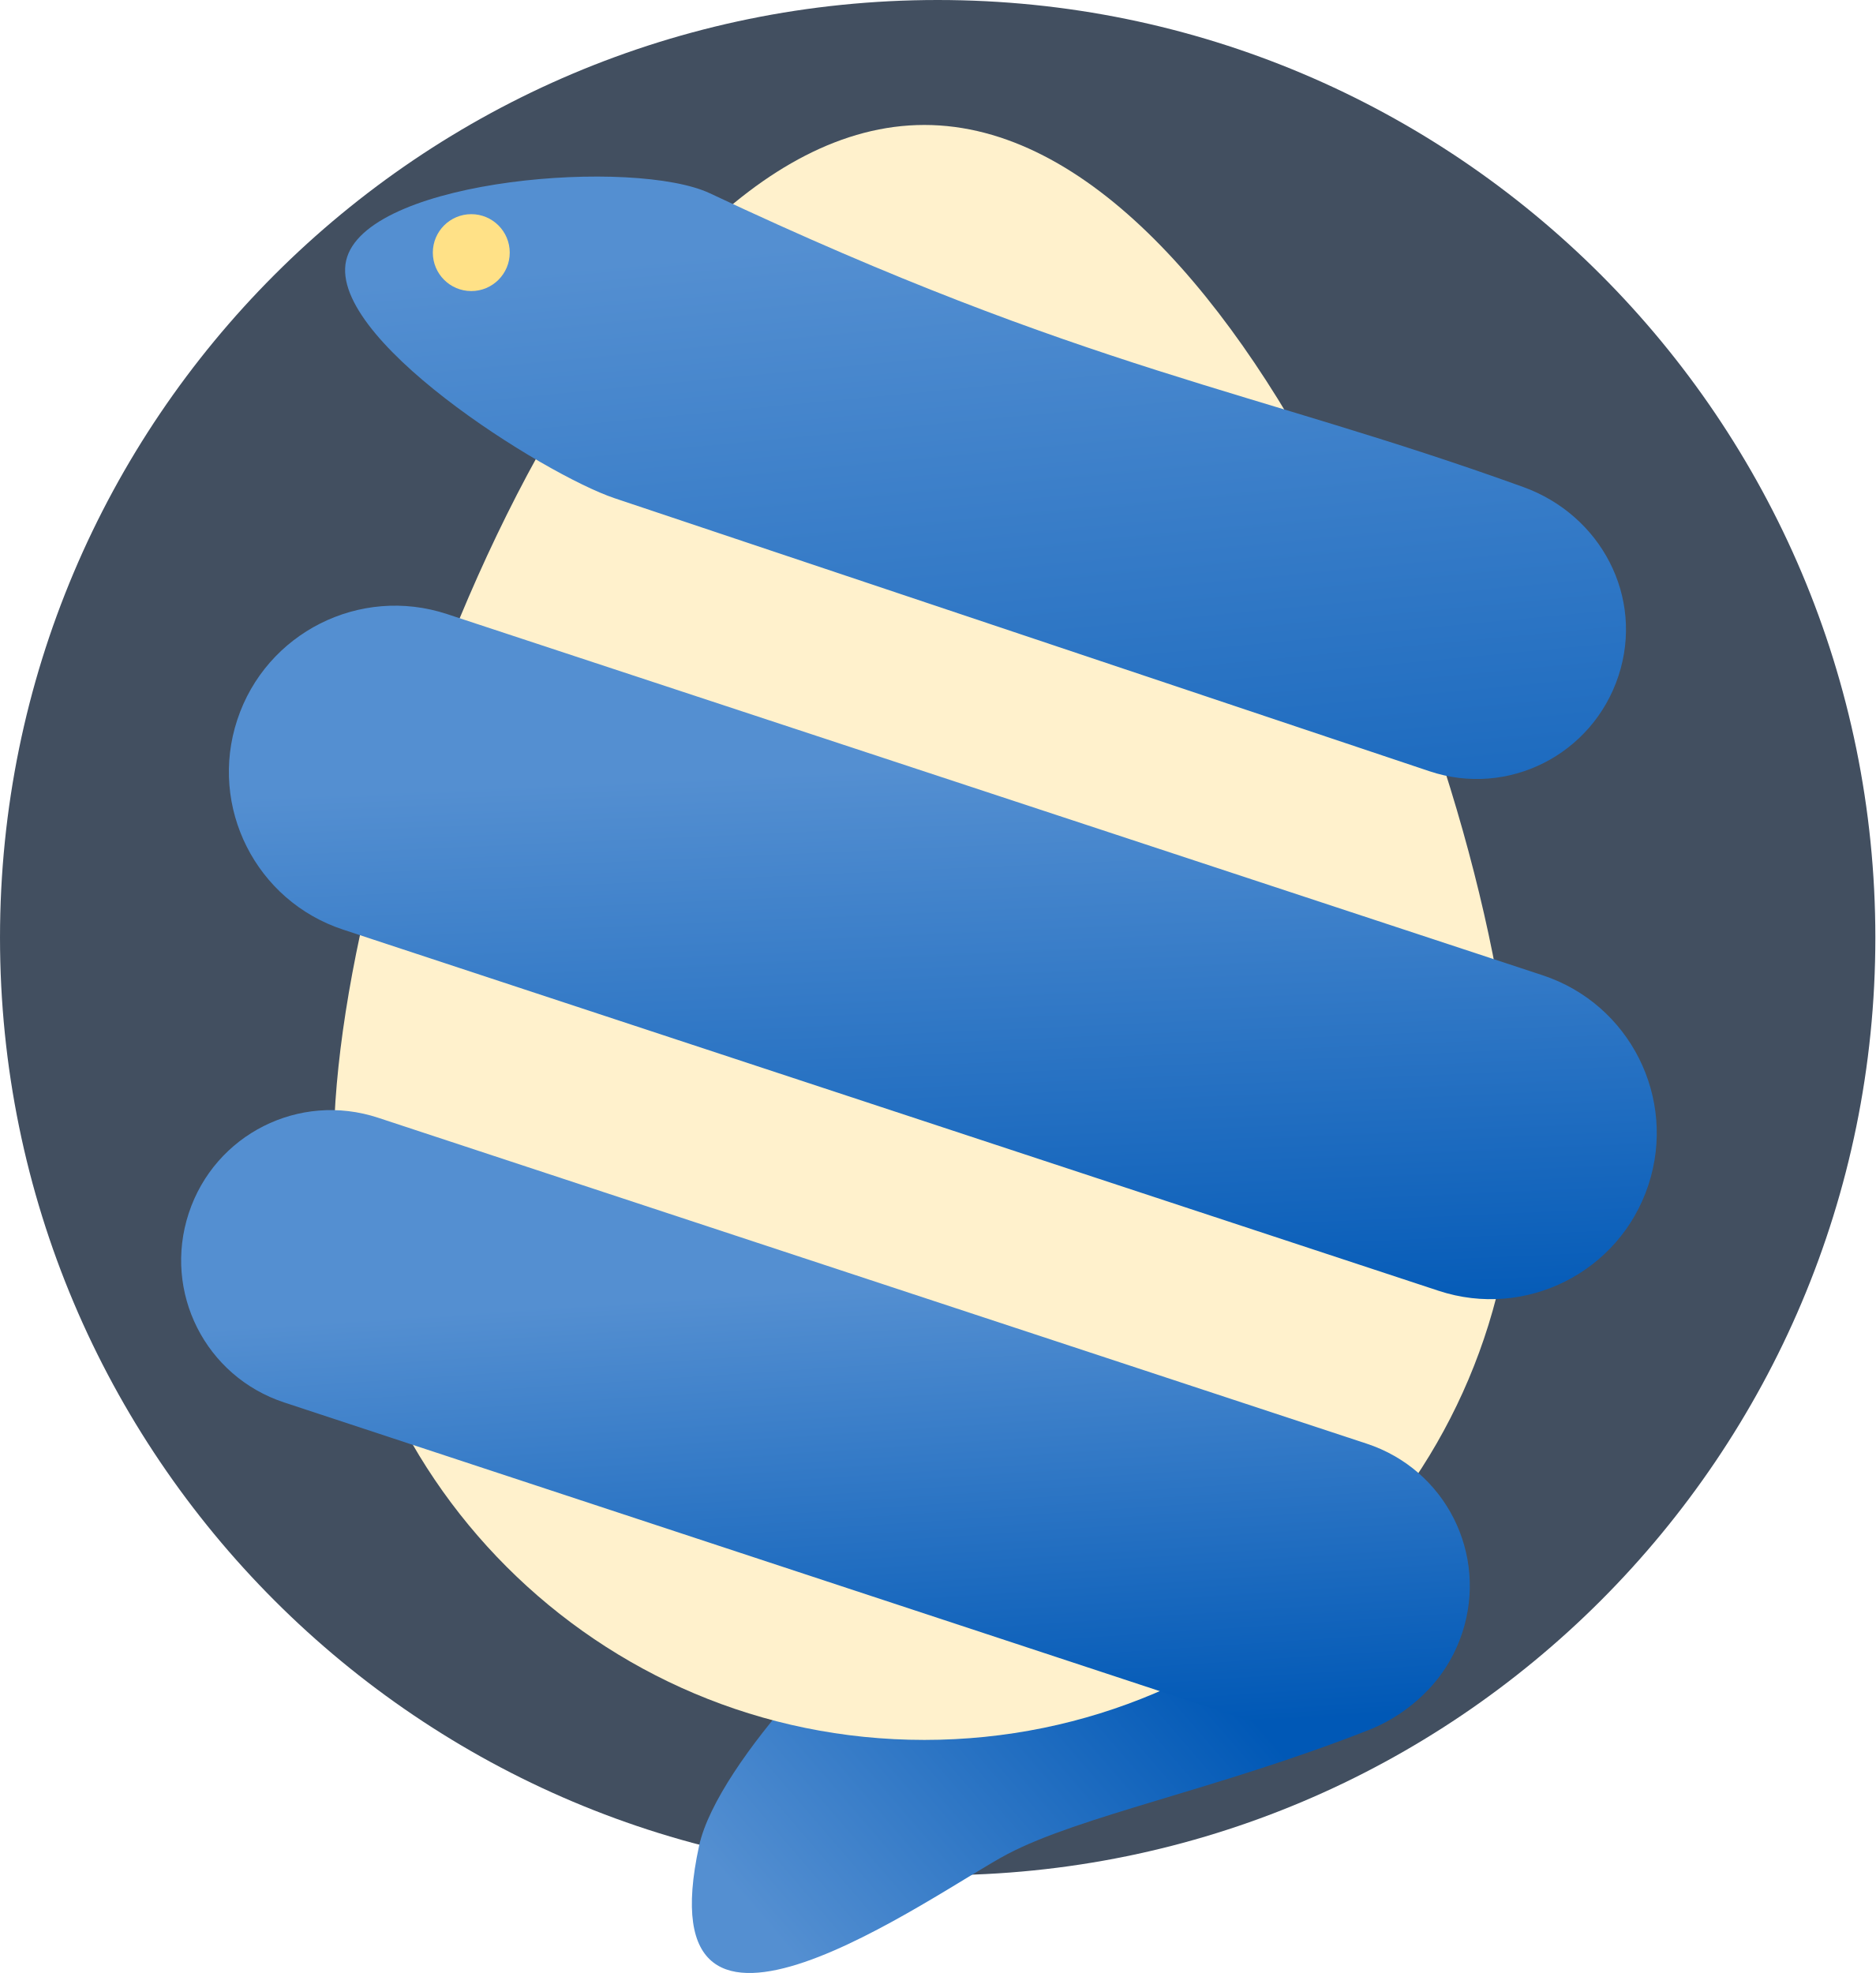
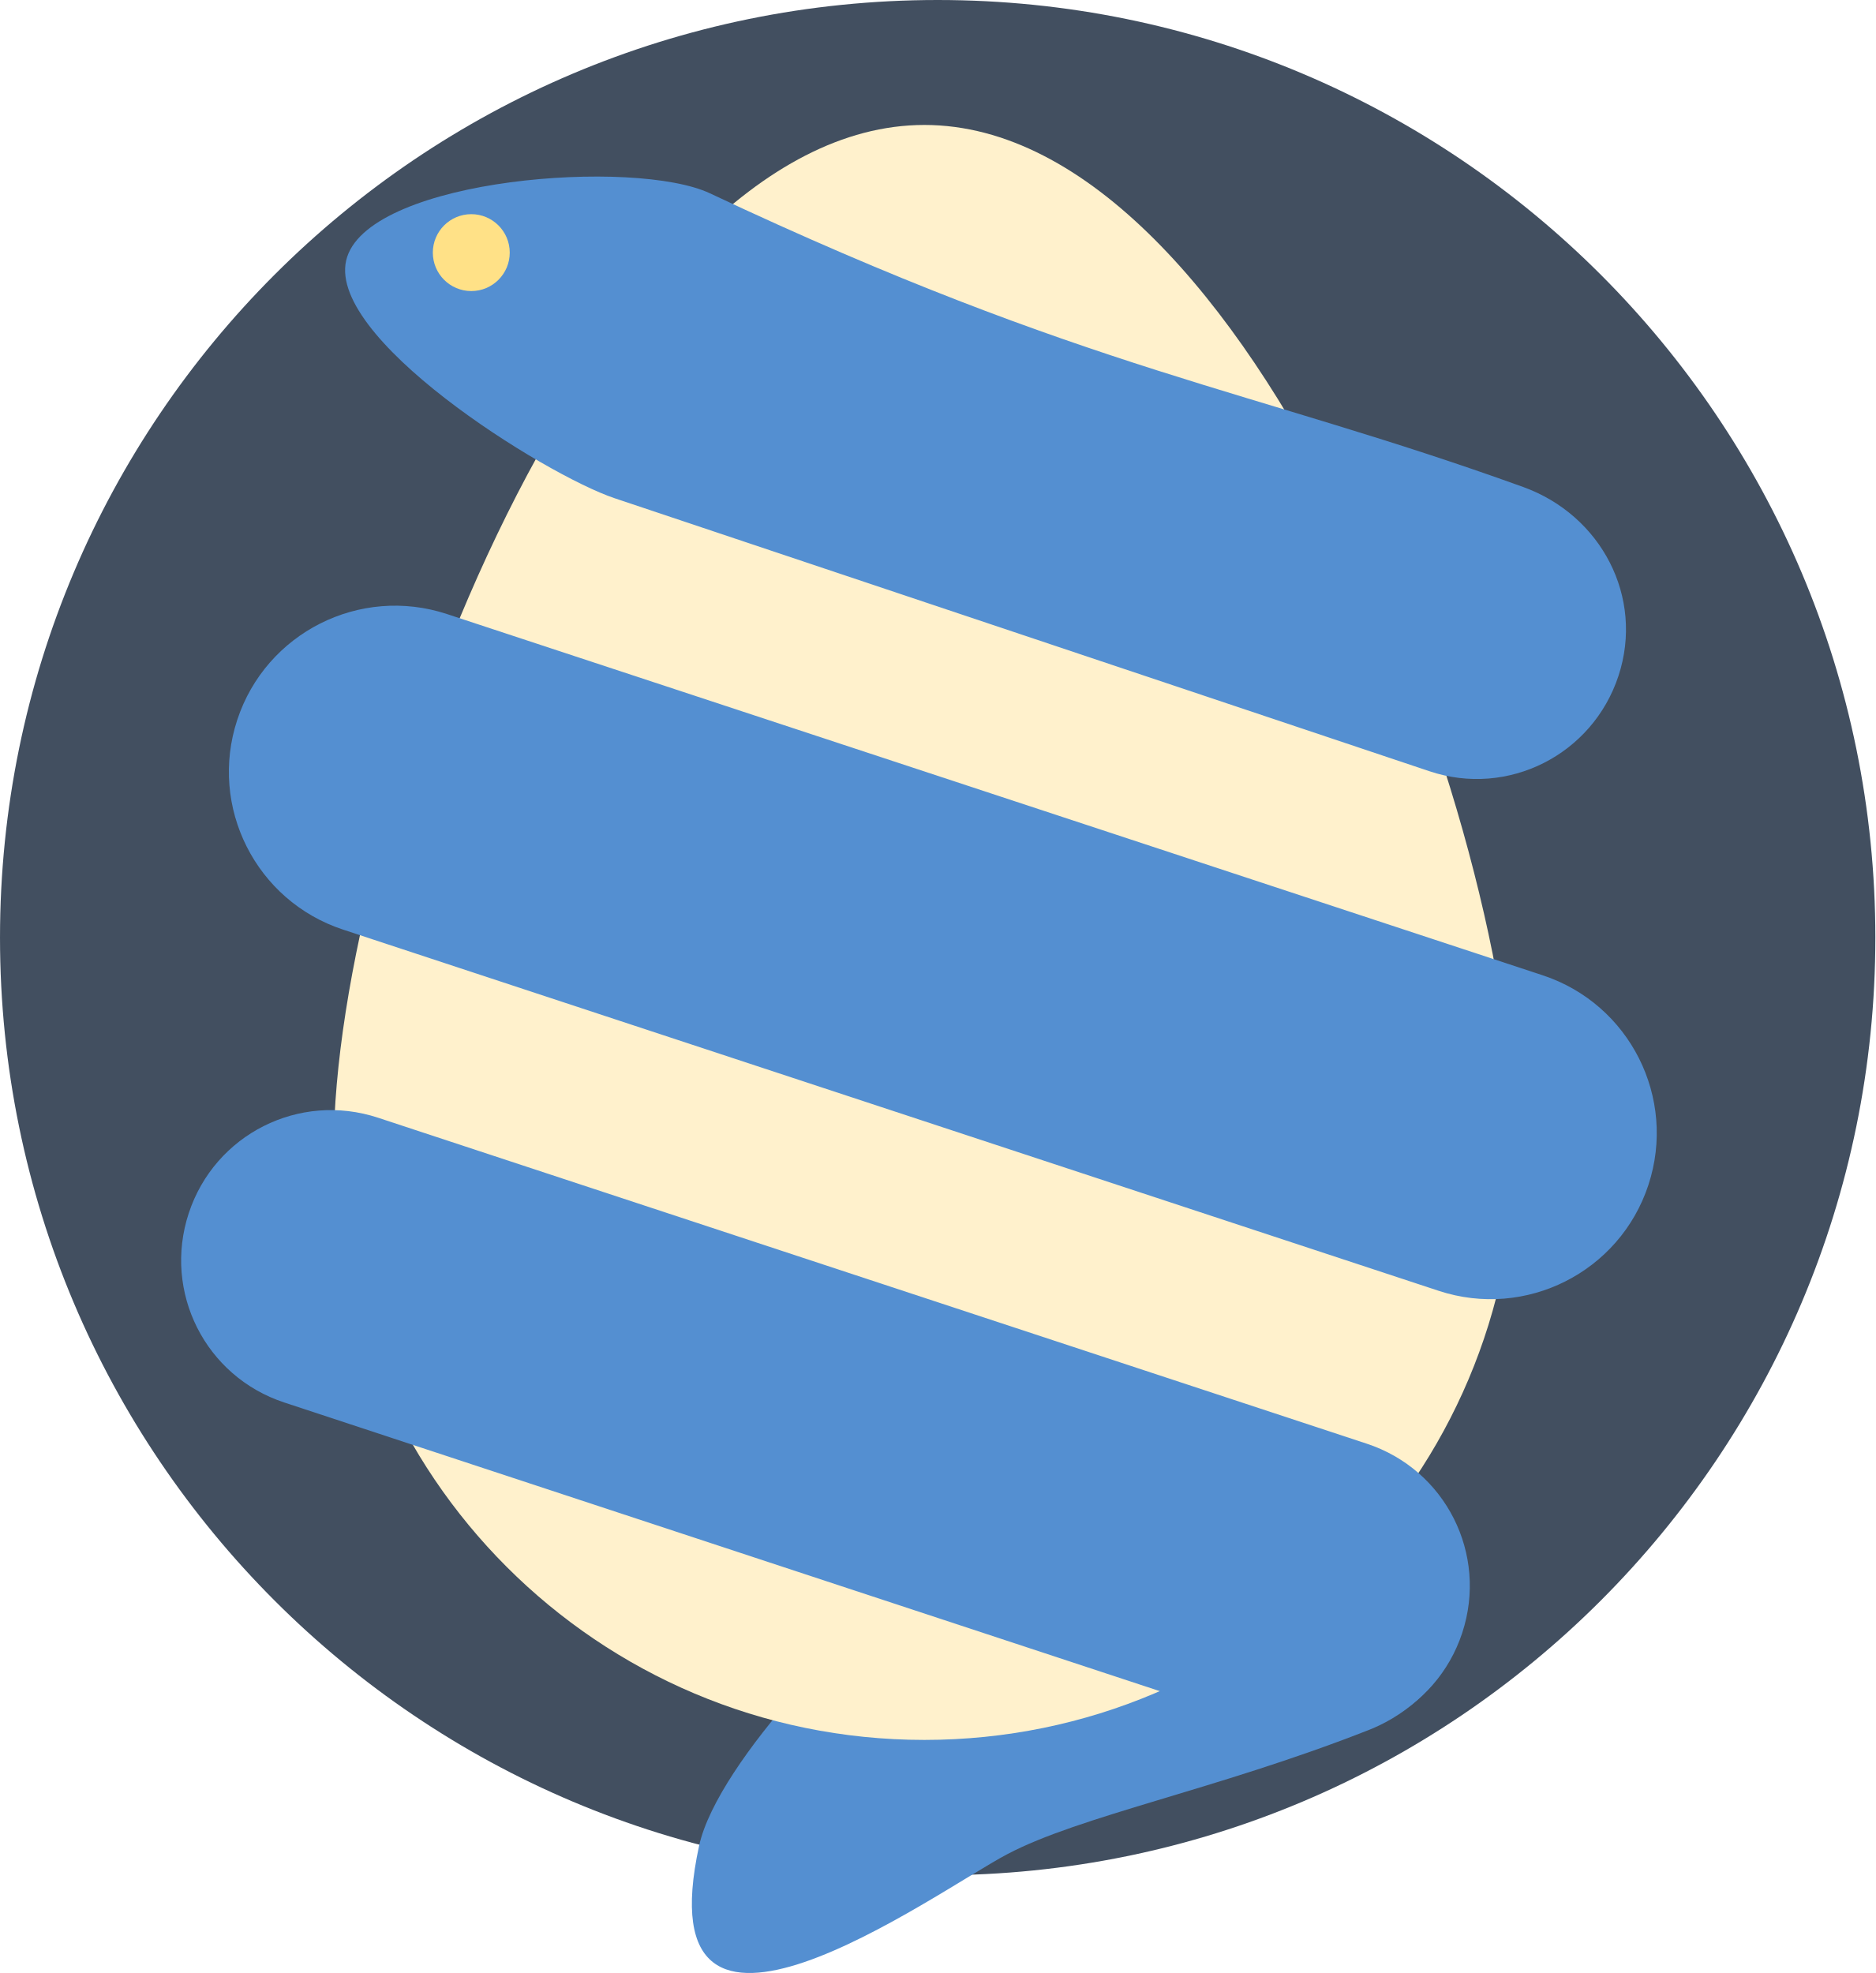
- <svg xmlns="http://www.w3.org/2000/svg" xmlns:xlink="http://www.w3.org/1999/xlink" width="265.407mm" height="279.237mm" viewBox="0 0 265.407 279.237" version="1.1" id="svg8">
-   <defs id="defs2">
-     <linearGradient id="linearGradient4608">
-       <stop style="stop-color:#548fd1;stop-opacity:1" offset="0" id="stop4604" />
-       <stop style="stop-color:#0058b6;stop-opacity:1" offset="1" id="stop4606" />
-     </linearGradient>
-     <linearGradient xlink:href="#linearGradient4608" id="linearGradient5150" x1="80.428" y1="241.036" x2="113.316" y2="212.71" gradientUnits="userSpaceOnUse" />
-     <linearGradient xlink:href="#linearGradient4608" id="linearGradient5293" x1="86.718" y1="189.857" x2="91.034" y2="255.209" gradientUnits="userSpaceOnUse" gradientTransform="translate(0.5291666)" />
-     <linearGradient xlink:href="#linearGradient4608" id="linearGradient5301" x1="-142.826" y1="-74.443" x2="-172.838" y2="-153.461" gradientUnits="userSpaceOnUse" gradientTransform="translate(-0.5025566,0.1656931)" />
-     <linearGradient xlink:href="#linearGradient4608" id="linearGradient5309" x1="-88.689" y1="-15.871" x2="-140.497" y2="-134.132" gradientUnits="userSpaceOnUse" gradientTransform="rotate(-161.7526,0.2645833,-0.04249167)" />
-   </defs>
+ <svg xmlns="http://www.w3.org/2000/svg" width="265.407mm" height="279.237mm" viewBox="0 0 265.407 279.237" version="1.1" id="svg8">
+   <defs id="defs2" />
  <g id="layer1" transform="translate(20.45878,-2.36084)">
    <circle style="opacity:1;fill:#424f60;fill-opacity:1;stroke:none;stroke-width:1.376;stroke-linejoin:round;stroke-miterlimit:4;stroke-dasharray:none;stroke-dashoffset:19.983;stroke-opacity:1" id="path4914" cx="112.245" cy="135.064" r="132.703" />
    <g id="g4924" transform="translate(3.917701,-4.874575)">
-       <g transform="matrix(1.645453,0,0,1.645453,-48.54505,-117.2333)" id="g5142">
-         <path style="opacity:1;fill:url(#linearGradient5150);fill-opacity:1.0;stroke:none;stroke-width:0.379;stroke-linejoin:round;stroke-miterlimit:4;stroke-dasharray:2.274, 2.274;stroke-dashoffset:19.994;stroke-opacity:1" d="m 132.087,224.572 c 6.703,-2.469 10.445,-9.499 8.208,-16.282 -2.237,-6.784 -9.499,-10.445 -16.282,-8.208 0,0 -27.896,11.617 -31.288,12.735 -3.392,1.118 -16.325,14.303 -17.908,21.586 -4.87,22.394 20.241,4.022 26.501,0.726 6.26,-3.296 17.878,-5.528 30.769,-10.557 z" id="rect4643-9" />
+       <g transform="matrix(1.645453,0,0,1.645453,-48.54505,-117.2333)" id="g5142" style="fill:#548fd1;fill-opacity:1">
+         <path style="opacity:1;fill:#548fd1;fill-opacity:1;stroke:none;stroke-width:0.379;stroke-linejoin:round;stroke-miterlimit:4;stroke-dasharray:2.274, 2.274;stroke-dashoffset:19.994;stroke-opacity:1" d="m 132.087,224.572 c 6.703,-2.469 10.445,-9.499 8.208,-16.282 -2.237,-6.784 -9.499,-10.445 -16.282,-8.208 0,0 -27.896,11.617 -31.288,12.735 -3.392,1.118 -16.325,14.303 -17.908,21.586 -4.87,22.394 20.241,4.022 26.501,0.726 6.26,-3.296 17.878,-5.528 30.769,-10.557 z" id="rect4643-9" />
      </g>
      <path id="path3701-3" d="m 190.032,169.895 c 0,46.165 -37.424,83.589 -83.589,83.589 -46.165,0 -83.589,-37.424 -83.589,-83.589 -3e-6,-46.165 37.424,-144.975 83.589,-144.975 46.165,0 83.589,98.81 83.589,144.975 z" style="fill:#fff1cc;fill-opacity:1;stroke:none;stroke-width:0.87;stroke-linejoin:round;stroke-miterlimit:4;stroke-dasharray:5.223, 5.223;stroke-dashoffset:5.29;stroke-opacity:1" />
-       <path id="rect4643" d="M 155.766,251.857 15.844,205.725 C 4.681,202.044 -1.342,190.095 2.338,178.933 6.018,167.77 17.968,161.747 29.13,165.427 l 139.922,46.132 c 11.162,3.68 17.186,15.629 13.506,26.792 -3.68,11.162 -15.629,17.186 -26.792,13.506 z" style="opacity:1;fill:url(#linearGradient5293);fill-opacity:1.0;stroke:none;stroke-width:0.624;stroke-linejoin:round;stroke-miterlimit:4;stroke-dasharray:3.742, 3.742;stroke-dashoffset:19.994;stroke-opacity:1" />
-       <rect transform="rotate(-161.7526)" ry="23.509" y="-124.252" x="-253.184" height="47.019" width="210.279" id="rect4643-3" style="opacity:1;fill:url(#linearGradient5301);fill-opacity:1.0;stroke:none;stroke-width:0.691;stroke-linejoin:round;stroke-miterlimit:4;stroke-dasharray:4.147, 4.147;stroke-dashoffset:19.994;stroke-opacity:1" />
-       <path id="rect4643-3-5" d="M 177.926,116.387 62.582,77.741 C 52.797,74.462 21.083,54.73 24.757,43.586 28.431,32.443 65.496,29.6 76.11,34.601 129.604,59.804 152.83,62.305 191.189,76.158 c 11.036,3.985 17.157,15.603 13.483,26.747 -3.674,11.144 -15.621,17.211 -26.747,13.483 z" style="opacity:1;fill:url(#linearGradient5309);fill-opacity:1;stroke:none;stroke-width:0.623;stroke-linejoin:round;stroke-miterlimit:4;stroke-dasharray:3.736, 3.736;stroke-dashoffset:19.994;stroke-opacity:1" />
+       <path id="rect4643" d="M 155.766,251.857 15.844,205.725 C 4.681,202.044 -1.342,190.095 2.338,178.933 6.018,167.77 17.968,161.747 29.13,165.427 l 139.922,46.132 c 11.162,3.68 17.186,15.629 13.506,26.792 -3.68,11.162 -15.629,17.186 -26.792,13.506 z" style="opacity:1;fill:#548fd1;fill-opacity:1;stroke:none;stroke-width:0.624;stroke-linejoin:round;stroke-miterlimit:4;stroke-dasharray:3.742, 3.742;stroke-dashoffset:19.994;stroke-opacity:1" />
+       <rect transform="rotate(-161.7526)" ry="23.509" y="-124.252" x="-253.184" height="47.019" width="210.279" id="rect4643-3" style="opacity:1;fill:#548fd1;fill-opacity:1;stroke:none;stroke-width:0.691;stroke-linejoin:round;stroke-miterlimit:4;stroke-dasharray:4.147, 4.147;stroke-dashoffset:19.994;stroke-opacity:1" />
+       <path id="rect4643-3-5" d="M 177.926,116.387 62.582,77.741 C 52.797,74.462 21.083,54.73 24.757,43.586 28.431,32.443 65.496,29.6 76.11,34.601 129.604,59.804 152.83,62.305 191.189,76.158 c 11.036,3.985 17.157,15.603 13.483,26.747 -3.674,11.144 -15.621,17.211 -26.747,13.483 z" style="opacity:1;fill:#548fd1;fill-opacity:1;stroke:none;stroke-width:0.623;stroke-linejoin:round;stroke-miterlimit:4;stroke-dasharray:3.736, 3.736;stroke-dashoffset:19.994;stroke-opacity:1" />
      <circle id="path4727" style="opacity:1;fill:#ffe187;fill-opacity:1;stroke:none;stroke-width:0.87;stroke-linejoin:round;stroke-miterlimit:4;stroke-dasharray:5.223, 5.223;stroke-dashoffset:19.994;stroke-opacity:1" cy="42.988" cx="42.321" r="5.442" />
    </g>
  </g>
</svg>
